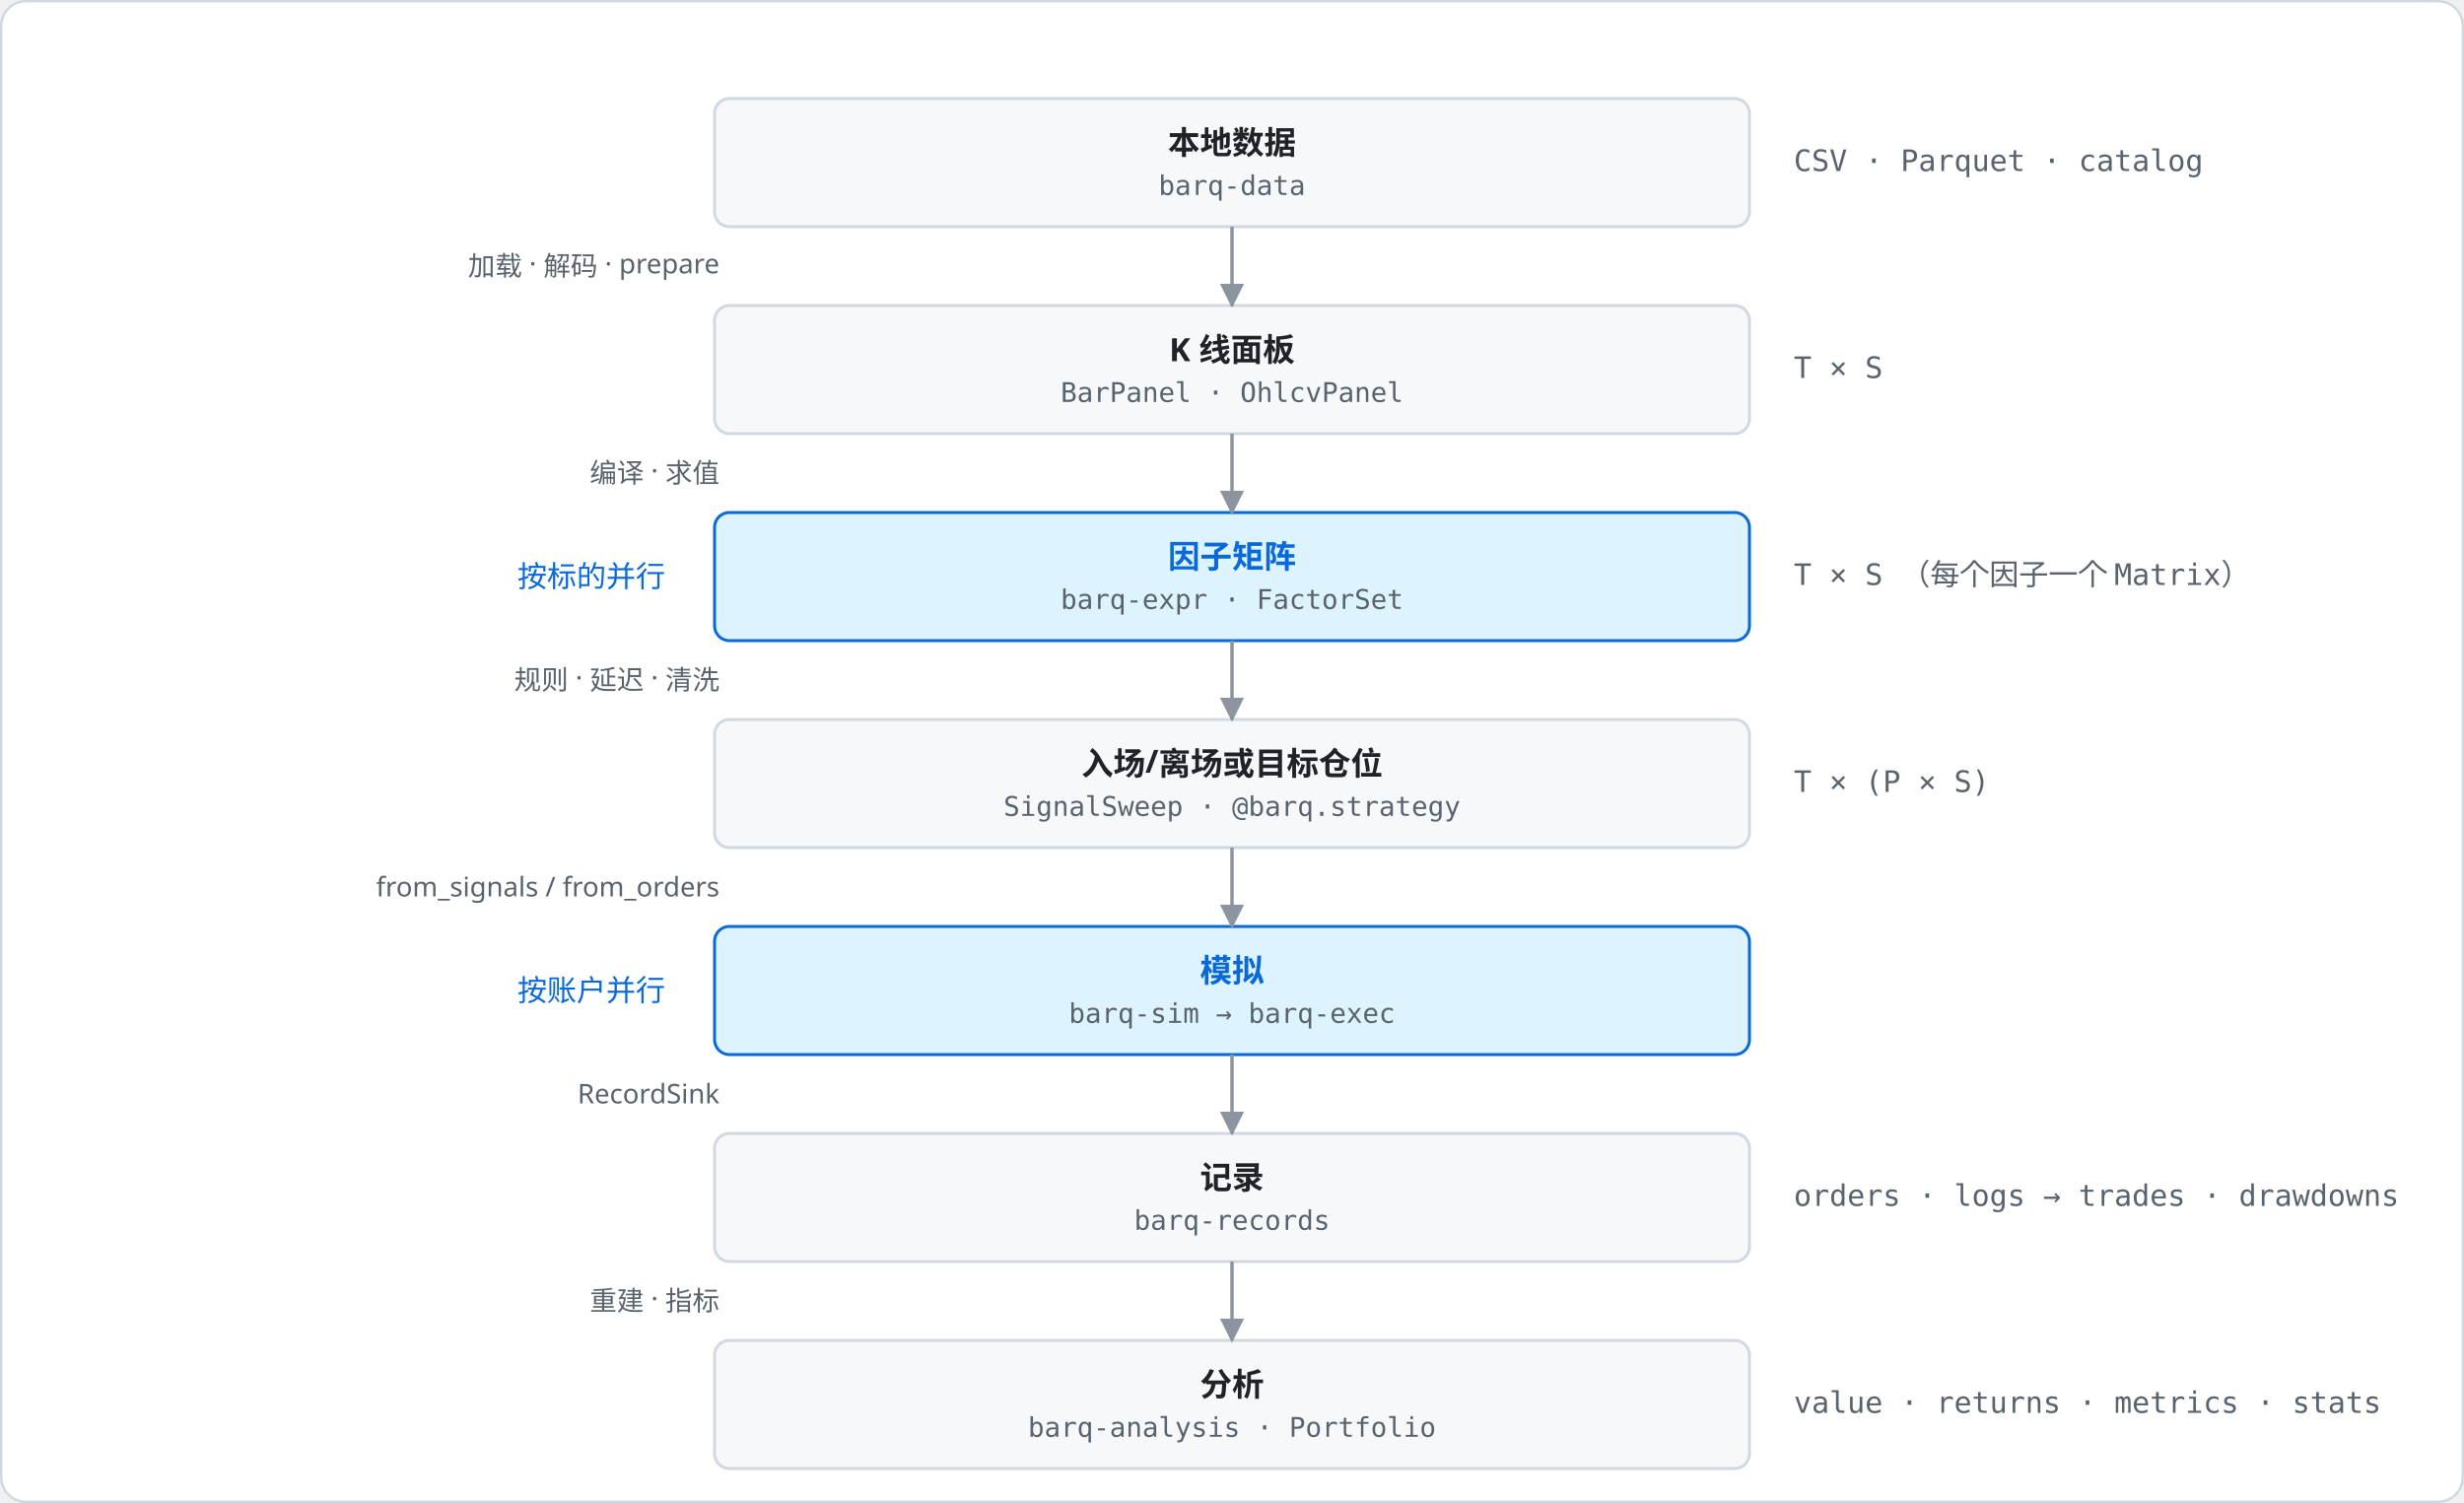
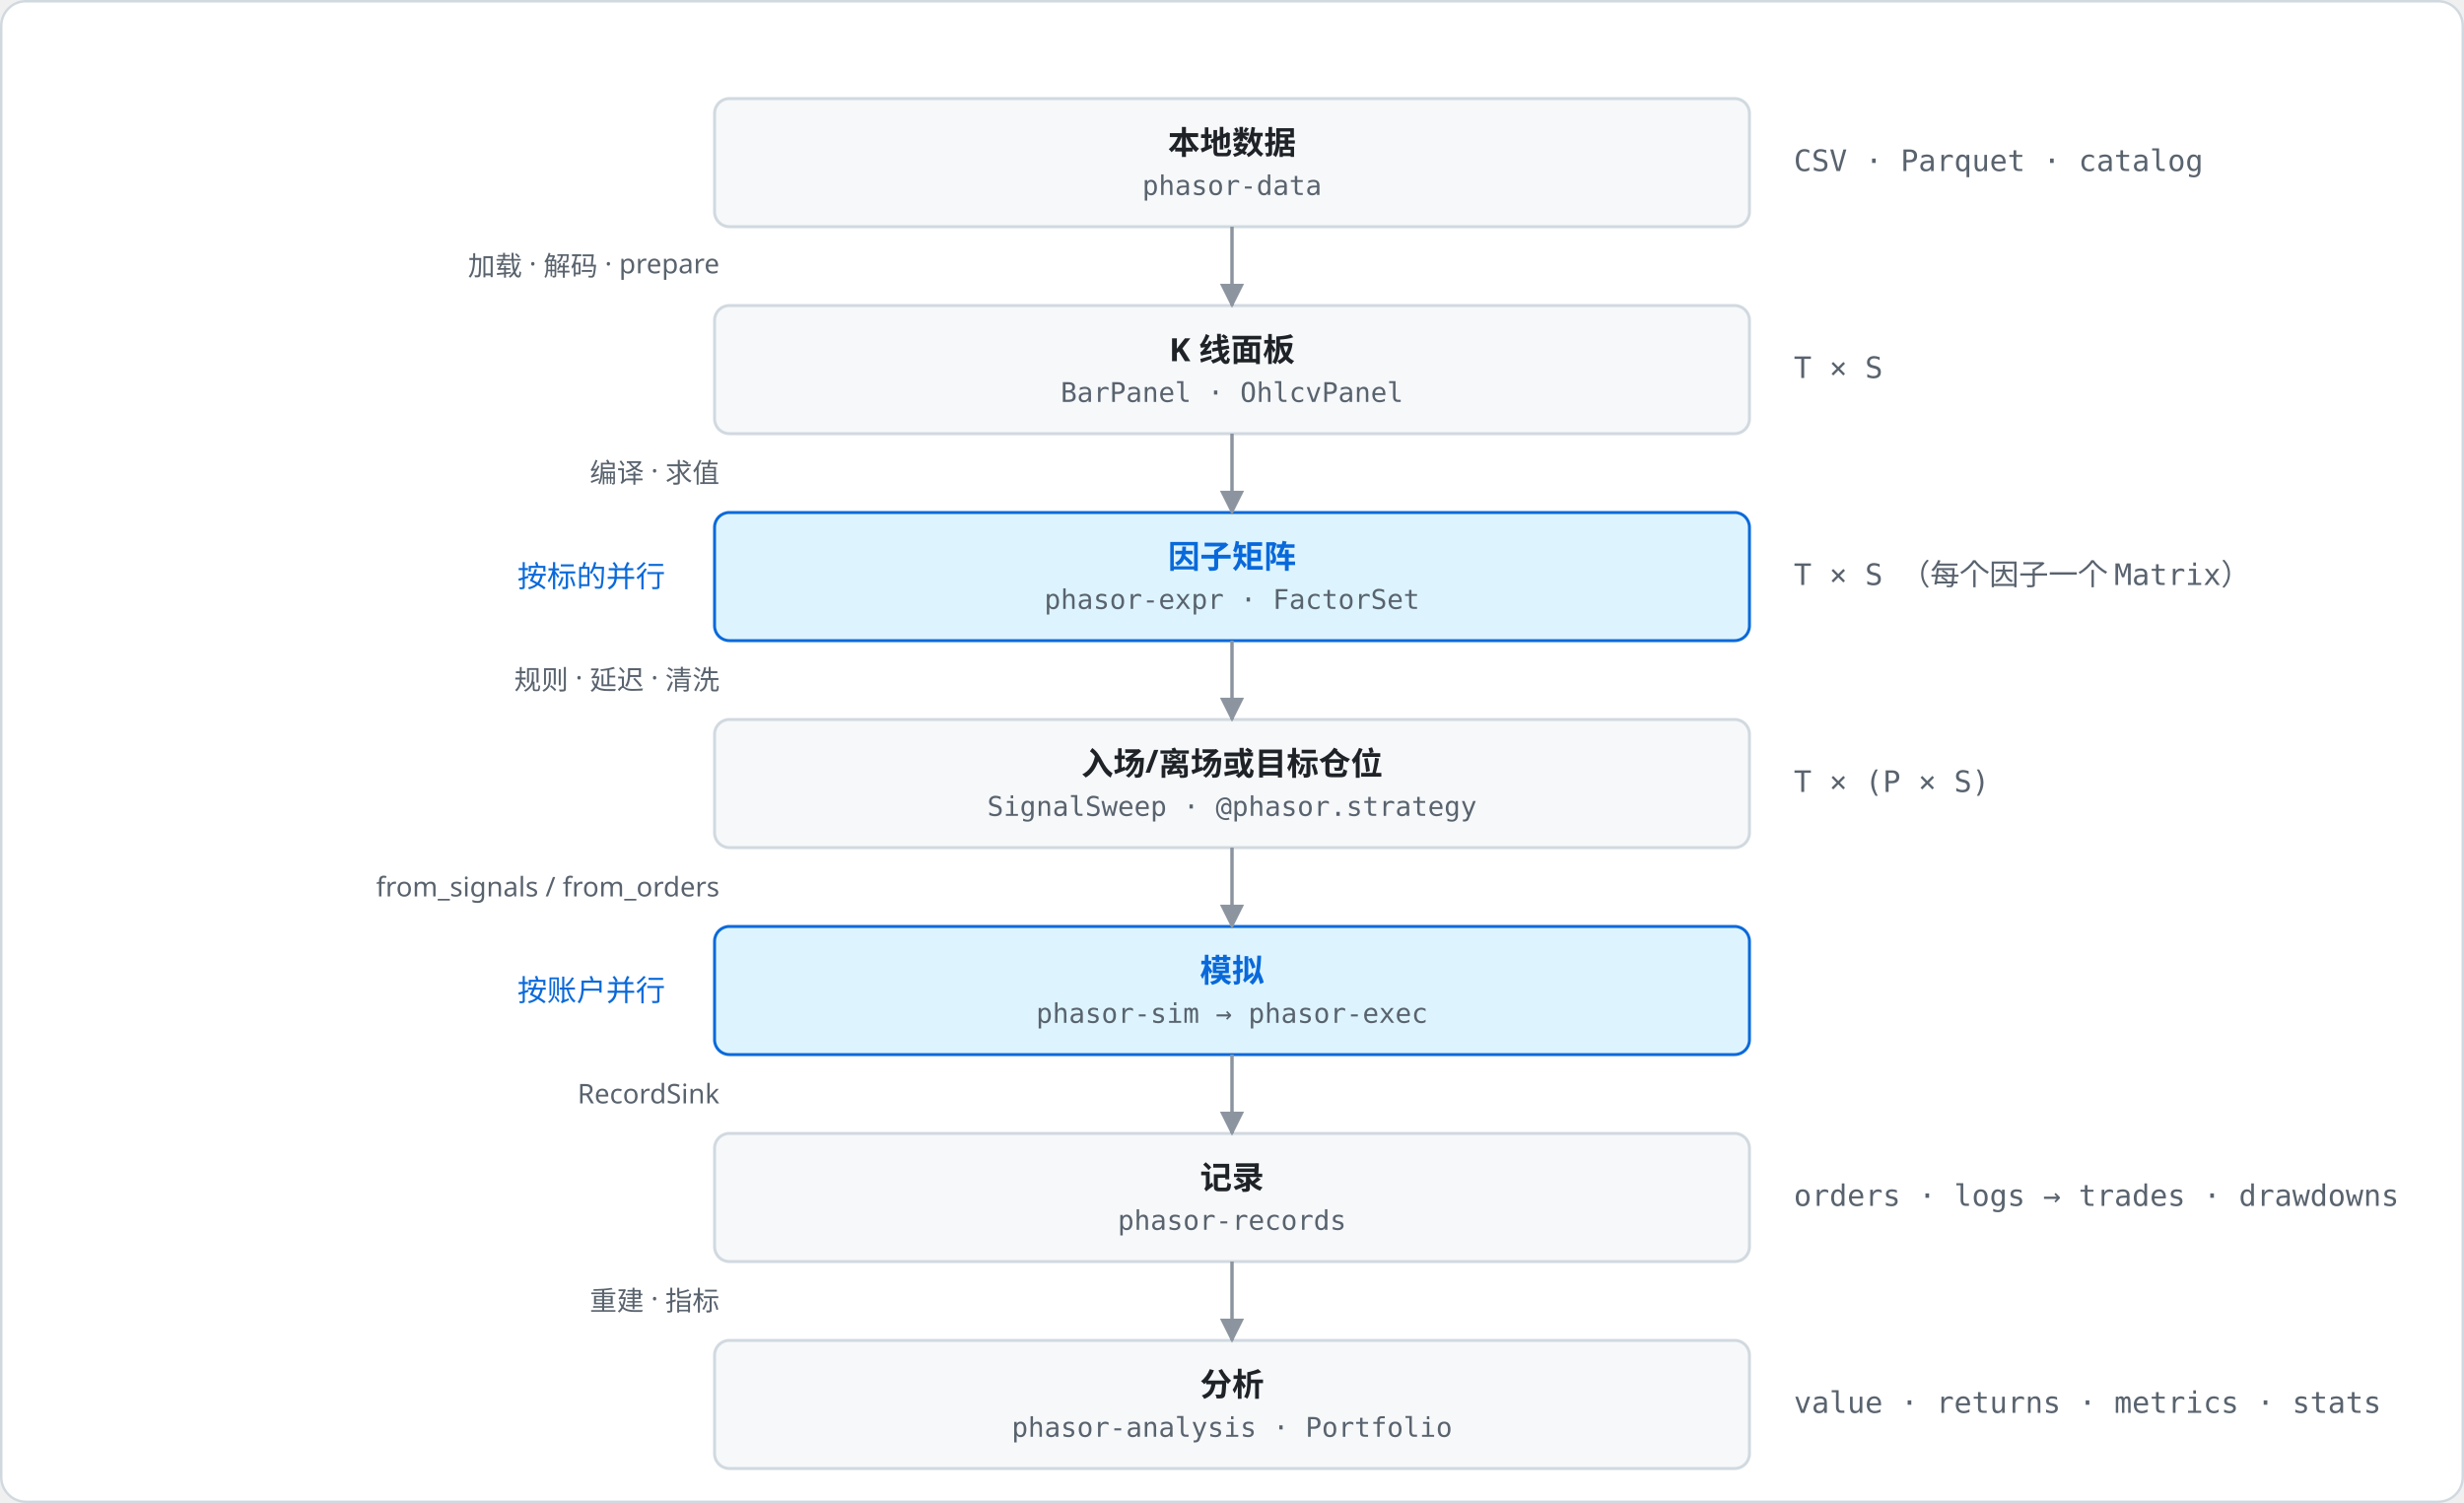
<svg xmlns="http://www.w3.org/2000/svg" viewBox="0 0 1000 610" width="1000" height="610" role="img" aria-label="从本地文件到指标的流水线">
  <defs>
    <marker id="arrow" viewBox="0 0 10 10" refX="9" refY="5" markerWidth="7" markerHeight="7" orient="auto-start-reverse">
      <path d="M0,0 L10,5 L0,10 z" fill="#8c959f" />
    </marker>
  </defs>
  <rect x="0.5" y="0.5" width="999" height="609" rx="10" fill="#ffffff" stroke="#d1d9e0" />
  <rect x="290.0" y="40.0" width="420.0" height="52.0" rx="6" fill="#f6f8fa" stroke="#d1d9e0" stroke-width="1.2" />
  <text x="500.0" y="58.0" font-family="-apple-system, BlinkMacSystemFont, 'Segoe UI', 'Noto Sans', Helvetica, Arial, 'PingFang SC', 'Hiragino Sans GB', 'Microsoft YaHei', 'Noto Sans CJK SC', sans-serif" font-size="13" fill="#1f2328" text-anchor="middle" font-weight="600" dominant-baseline="middle">本地数据</text>
-   <text x="500.0" y="76.0" font-family="ui-monospace, SFMono-Regular, Menlo, Consolas, monospace" font-size="11" fill="#59636e" text-anchor="middle" font-weight="normal" dominant-baseline="middle">barq-data</text>
+   <text x="500.0" y="76.0" font-family="ui-monospace, SFMono-Regular, Menlo, Consolas, monospace" font-size="11" fill="#59636e" text-anchor="middle" font-weight="normal" dominant-baseline="middle">phasor-data</text>
  <text x="728.0" y="66.0" font-family="ui-monospace, SFMono-Regular, Menlo, Consolas, monospace" font-size="12" fill="#59636e" text-anchor="start" font-weight="normal" dominant-baseline="middle">CSV · Parquet · catalog</text>
  <rect x="290.0" y="124.0" width="420.0" height="52.0" rx="6" fill="#f6f8fa" stroke="#d1d9e0" stroke-width="1.2" />
  <text x="500.0" y="142.0" font-family="-apple-system, BlinkMacSystemFont, 'Segoe UI', 'Noto Sans', Helvetica, Arial, 'PingFang SC', 'Hiragino Sans GB', 'Microsoft YaHei', 'Noto Sans CJK SC', sans-serif" font-size="13" fill="#1f2328" text-anchor="middle" font-weight="600" dominant-baseline="middle">K 线面板</text>
  <text x="500.0" y="160.0" font-family="ui-monospace, SFMono-Regular, Menlo, Consolas, monospace" font-size="11" fill="#59636e" text-anchor="middle" font-weight="normal" dominant-baseline="middle">BarPanel · OhlcvPanel</text>
  <text x="728.0" y="150.0" font-family="ui-monospace, SFMono-Regular, Menlo, Consolas, monospace" font-size="12" fill="#59636e" text-anchor="start" font-weight="normal" dominant-baseline="middle">T × S</text>
  <line x1="500.0" y1="92.0" x2="500.0" y2="124.0" stroke="#8c959f" stroke-width="1.4" marker-end="url(#arrow)" />
  <text x="292.0" y="108.0" font-family="-apple-system, BlinkMacSystemFont, 'Segoe UI', 'Noto Sans', Helvetica, Arial, 'PingFang SC', 'Hiragino Sans GB', 'Microsoft YaHei', 'Noto Sans CJK SC', sans-serif" font-size="11" fill="#59636e" text-anchor="end" font-weight="normal" dominant-baseline="middle">加载 · 解码 · prepare</text>
  <rect x="290.0" y="208.0" width="420.0" height="52.0" rx="6" fill="#ddf4ff" stroke="#0969da" stroke-width="1.2" />
  <text x="500.0" y="226.0" font-family="-apple-system, BlinkMacSystemFont, 'Segoe UI', 'Noto Sans', Helvetica, Arial, 'PingFang SC', 'Hiragino Sans GB', 'Microsoft YaHei', 'Noto Sans CJK SC', sans-serif" font-size="13" fill="#0969da" text-anchor="middle" font-weight="600" dominant-baseline="middle">因子矩阵</text>
-   <text x="500.0" y="244.0" font-family="ui-monospace, SFMono-Regular, Menlo, Consolas, monospace" font-size="11" fill="#59636e" text-anchor="middle" font-weight="normal" dominant-baseline="middle">barq-expr · FactorSet</text>
+   <text x="500.0" y="244.0" font-family="ui-monospace, SFMono-Regular, Menlo, Consolas, monospace" font-size="11" fill="#59636e" text-anchor="middle" font-weight="normal" dominant-baseline="middle">phasor-expr · FactorSet</text>
  <text x="728.0" y="234.0" font-family="ui-monospace, SFMono-Regular, Menlo, Consolas, monospace" font-size="12" fill="#59636e" text-anchor="start" font-weight="normal" dominant-baseline="middle">T × S  （每个因子一个 Matrix）</text>
  <line x1="500.0" y1="176.0" x2="500.0" y2="208.0" stroke="#8c959f" stroke-width="1.4" marker-end="url(#arrow)" />
  <text x="292.0" y="192.0" font-family="-apple-system, BlinkMacSystemFont, 'Segoe UI', 'Noto Sans', Helvetica, Arial, 'PingFang SC', 'Hiragino Sans GB', 'Microsoft YaHei', 'Noto Sans CJK SC', sans-serif" font-size="11" fill="#59636e" text-anchor="end" font-weight="normal" dominant-baseline="middle">编译 · 求值</text>
  <rect x="290.0" y="292.0" width="420.0" height="52.0" rx="6" fill="#f6f8fa" stroke="#d1d9e0" stroke-width="1.2" />
  <text x="500.0" y="310.0" font-family="-apple-system, BlinkMacSystemFont, 'Segoe UI', 'Noto Sans', Helvetica, Arial, 'PingFang SC', 'Hiragino Sans GB', 'Microsoft YaHei', 'Noto Sans CJK SC', sans-serif" font-size="13" fill="#1f2328" text-anchor="middle" font-weight="600" dominant-baseline="middle">入场/离场或目标仓位</text>
-   <text x="500.0" y="328.0" font-family="ui-monospace, SFMono-Regular, Menlo, Consolas, monospace" font-size="11" fill="#59636e" text-anchor="middle" font-weight="normal" dominant-baseline="middle">SignalSweep · @barq.strategy</text>
+   <text x="500.0" y="328.0" font-family="ui-monospace, SFMono-Regular, Menlo, Consolas, monospace" font-size="11" fill="#59636e" text-anchor="middle" font-weight="normal" dominant-baseline="middle">SignalSweep · @phasor.strategy</text>
  <text x="728.0" y="318.0" font-family="ui-monospace, SFMono-Regular, Menlo, Consolas, monospace" font-size="12" fill="#59636e" text-anchor="start" font-weight="normal" dominant-baseline="middle">T × (P × S)</text>
  <line x1="500.0" y1="260.0" x2="500.0" y2="292.0" stroke="#8c959f" stroke-width="1.4" marker-end="url(#arrow)" />
  <text x="292.0" y="276.0" font-family="-apple-system, BlinkMacSystemFont, 'Segoe UI', 'Noto Sans', Helvetica, Arial, 'PingFang SC', 'Hiragino Sans GB', 'Microsoft YaHei', 'Noto Sans CJK SC', sans-serif" font-size="11" fill="#59636e" text-anchor="end" font-weight="normal" dominant-baseline="middle">规则 · 延迟 · 清洗</text>
  <rect x="290.0" y="376.0" width="420.0" height="52.0" rx="6" fill="#ddf4ff" stroke="#0969da" stroke-width="1.2" />
  <text x="500.0" y="394.0" font-family="-apple-system, BlinkMacSystemFont, 'Segoe UI', 'Noto Sans', Helvetica, Arial, 'PingFang SC', 'Hiragino Sans GB', 'Microsoft YaHei', 'Noto Sans CJK SC', sans-serif" font-size="13" fill="#0969da" text-anchor="middle" font-weight="600" dominant-baseline="middle">模拟</text>
-   <text x="500.0" y="412.0" font-family="ui-monospace, SFMono-Regular, Menlo, Consolas, monospace" font-size="11" fill="#59636e" text-anchor="middle" font-weight="normal" dominant-baseline="middle">barq-sim → barq-exec</text>
+   <text x="500.0" y="412.0" font-family="ui-monospace, SFMono-Regular, Menlo, Consolas, monospace" font-size="11" fill="#59636e" text-anchor="middle" font-weight="normal" dominant-baseline="middle">phasor-sim → phasor-exec</text>
  <line x1="500.0" y1="344.0" x2="500.0" y2="376.0" stroke="#8c959f" stroke-width="1.4" marker-end="url(#arrow)" />
  <text x="292.0" y="360.0" font-family="-apple-system, BlinkMacSystemFont, 'Segoe UI', 'Noto Sans', Helvetica, Arial, 'PingFang SC', 'Hiragino Sans GB', 'Microsoft YaHei', 'Noto Sans CJK SC', sans-serif" font-size="11" fill="#59636e" text-anchor="end" font-weight="normal" dominant-baseline="middle">from_signals / from_orders</text>
  <rect x="290.0" y="460.0" width="420.0" height="52.0" rx="6" fill="#f6f8fa" stroke="#d1d9e0" stroke-width="1.2" />
  <text x="500.0" y="478.0" font-family="-apple-system, BlinkMacSystemFont, 'Segoe UI', 'Noto Sans', Helvetica, Arial, 'PingFang SC', 'Hiragino Sans GB', 'Microsoft YaHei', 'Noto Sans CJK SC', sans-serif" font-size="13" fill="#1f2328" text-anchor="middle" font-weight="600" dominant-baseline="middle">记录</text>
-   <text x="500.0" y="496.0" font-family="ui-monospace, SFMono-Regular, Menlo, Consolas, monospace" font-size="11" fill="#59636e" text-anchor="middle" font-weight="normal" dominant-baseline="middle">barq-records</text>
+   <text x="500.0" y="496.0" font-family="ui-monospace, SFMono-Regular, Menlo, Consolas, monospace" font-size="11" fill="#59636e" text-anchor="middle" font-weight="normal" dominant-baseline="middle">phasor-records</text>
  <text x="728.0" y="486.0" font-family="ui-monospace, SFMono-Regular, Menlo, Consolas, monospace" font-size="12" fill="#59636e" text-anchor="start" font-weight="normal" dominant-baseline="middle">orders · logs → trades · drawdowns</text>
  <line x1="500.0" y1="428.0" x2="500.0" y2="460.0" stroke="#8c959f" stroke-width="1.4" marker-end="url(#arrow)" />
  <text x="292.0" y="444.0" font-family="-apple-system, BlinkMacSystemFont, 'Segoe UI', 'Noto Sans', Helvetica, Arial, 'PingFang SC', 'Hiragino Sans GB', 'Microsoft YaHei', 'Noto Sans CJK SC', sans-serif" font-size="11" fill="#59636e" text-anchor="end" font-weight="normal" dominant-baseline="middle">RecordSink</text>
  <rect x="290.0" y="544.0" width="420.0" height="52.0" rx="6" fill="#f6f8fa" stroke="#d1d9e0" stroke-width="1.2" />
  <text x="500.0" y="562.0" font-family="-apple-system, BlinkMacSystemFont, 'Segoe UI', 'Noto Sans', Helvetica, Arial, 'PingFang SC', 'Hiragino Sans GB', 'Microsoft YaHei', 'Noto Sans CJK SC', sans-serif" font-size="13" fill="#1f2328" text-anchor="middle" font-weight="600" dominant-baseline="middle">分析</text>
-   <text x="500.0" y="580.0" font-family="ui-monospace, SFMono-Regular, Menlo, Consolas, monospace" font-size="11" fill="#59636e" text-anchor="middle" font-weight="normal" dominant-baseline="middle">barq-analysis · Portfolio</text>
+   <text x="500.0" y="580.0" font-family="ui-monospace, SFMono-Regular, Menlo, Consolas, monospace" font-size="11" fill="#59636e" text-anchor="middle" font-weight="normal" dominant-baseline="middle">phasor-analysis · Portfolio</text>
  <text x="728.0" y="570.0" font-family="ui-monospace, SFMono-Regular, Menlo, Consolas, monospace" font-size="12" fill="#59636e" text-anchor="start" font-weight="normal" dominant-baseline="middle">value · returns · metrics · stats</text>
  <line x1="500.0" y1="512.0" x2="500.0" y2="544.0" stroke="#8c959f" stroke-width="1.4" marker-end="url(#arrow)" />
  <text x="292.0" y="528.0" font-family="-apple-system, BlinkMacSystemFont, 'Segoe UI', 'Noto Sans', Helvetica, Arial, 'PingFang SC', 'Hiragino Sans GB', 'Microsoft YaHei', 'Noto Sans CJK SC', sans-serif" font-size="11" fill="#59636e" text-anchor="end" font-weight="normal" dominant-baseline="middle">重建 · 指标</text>
  <text x="270.0" y="402.0" font-family="-apple-system, BlinkMacSystemFont, 'Segoe UI', 'Noto Sans', Helvetica, Arial, 'PingFang SC', 'Hiragino Sans GB', 'Microsoft YaHei', 'Noto Sans CJK SC', sans-serif" font-size="12" fill="#0969da" text-anchor="end" font-weight="normal" dominant-baseline="middle">按账户并行</text>
  <text x="270.0" y="234.0" font-family="-apple-system, BlinkMacSystemFont, 'Segoe UI', 'Noto Sans', Helvetica, Arial, 'PingFang SC', 'Hiragino Sans GB', 'Microsoft YaHei', 'Noto Sans CJK SC', sans-serif" font-size="12" fill="#0969da" text-anchor="end" font-weight="normal" dominant-baseline="middle">按标的并行</text>
</svg>
